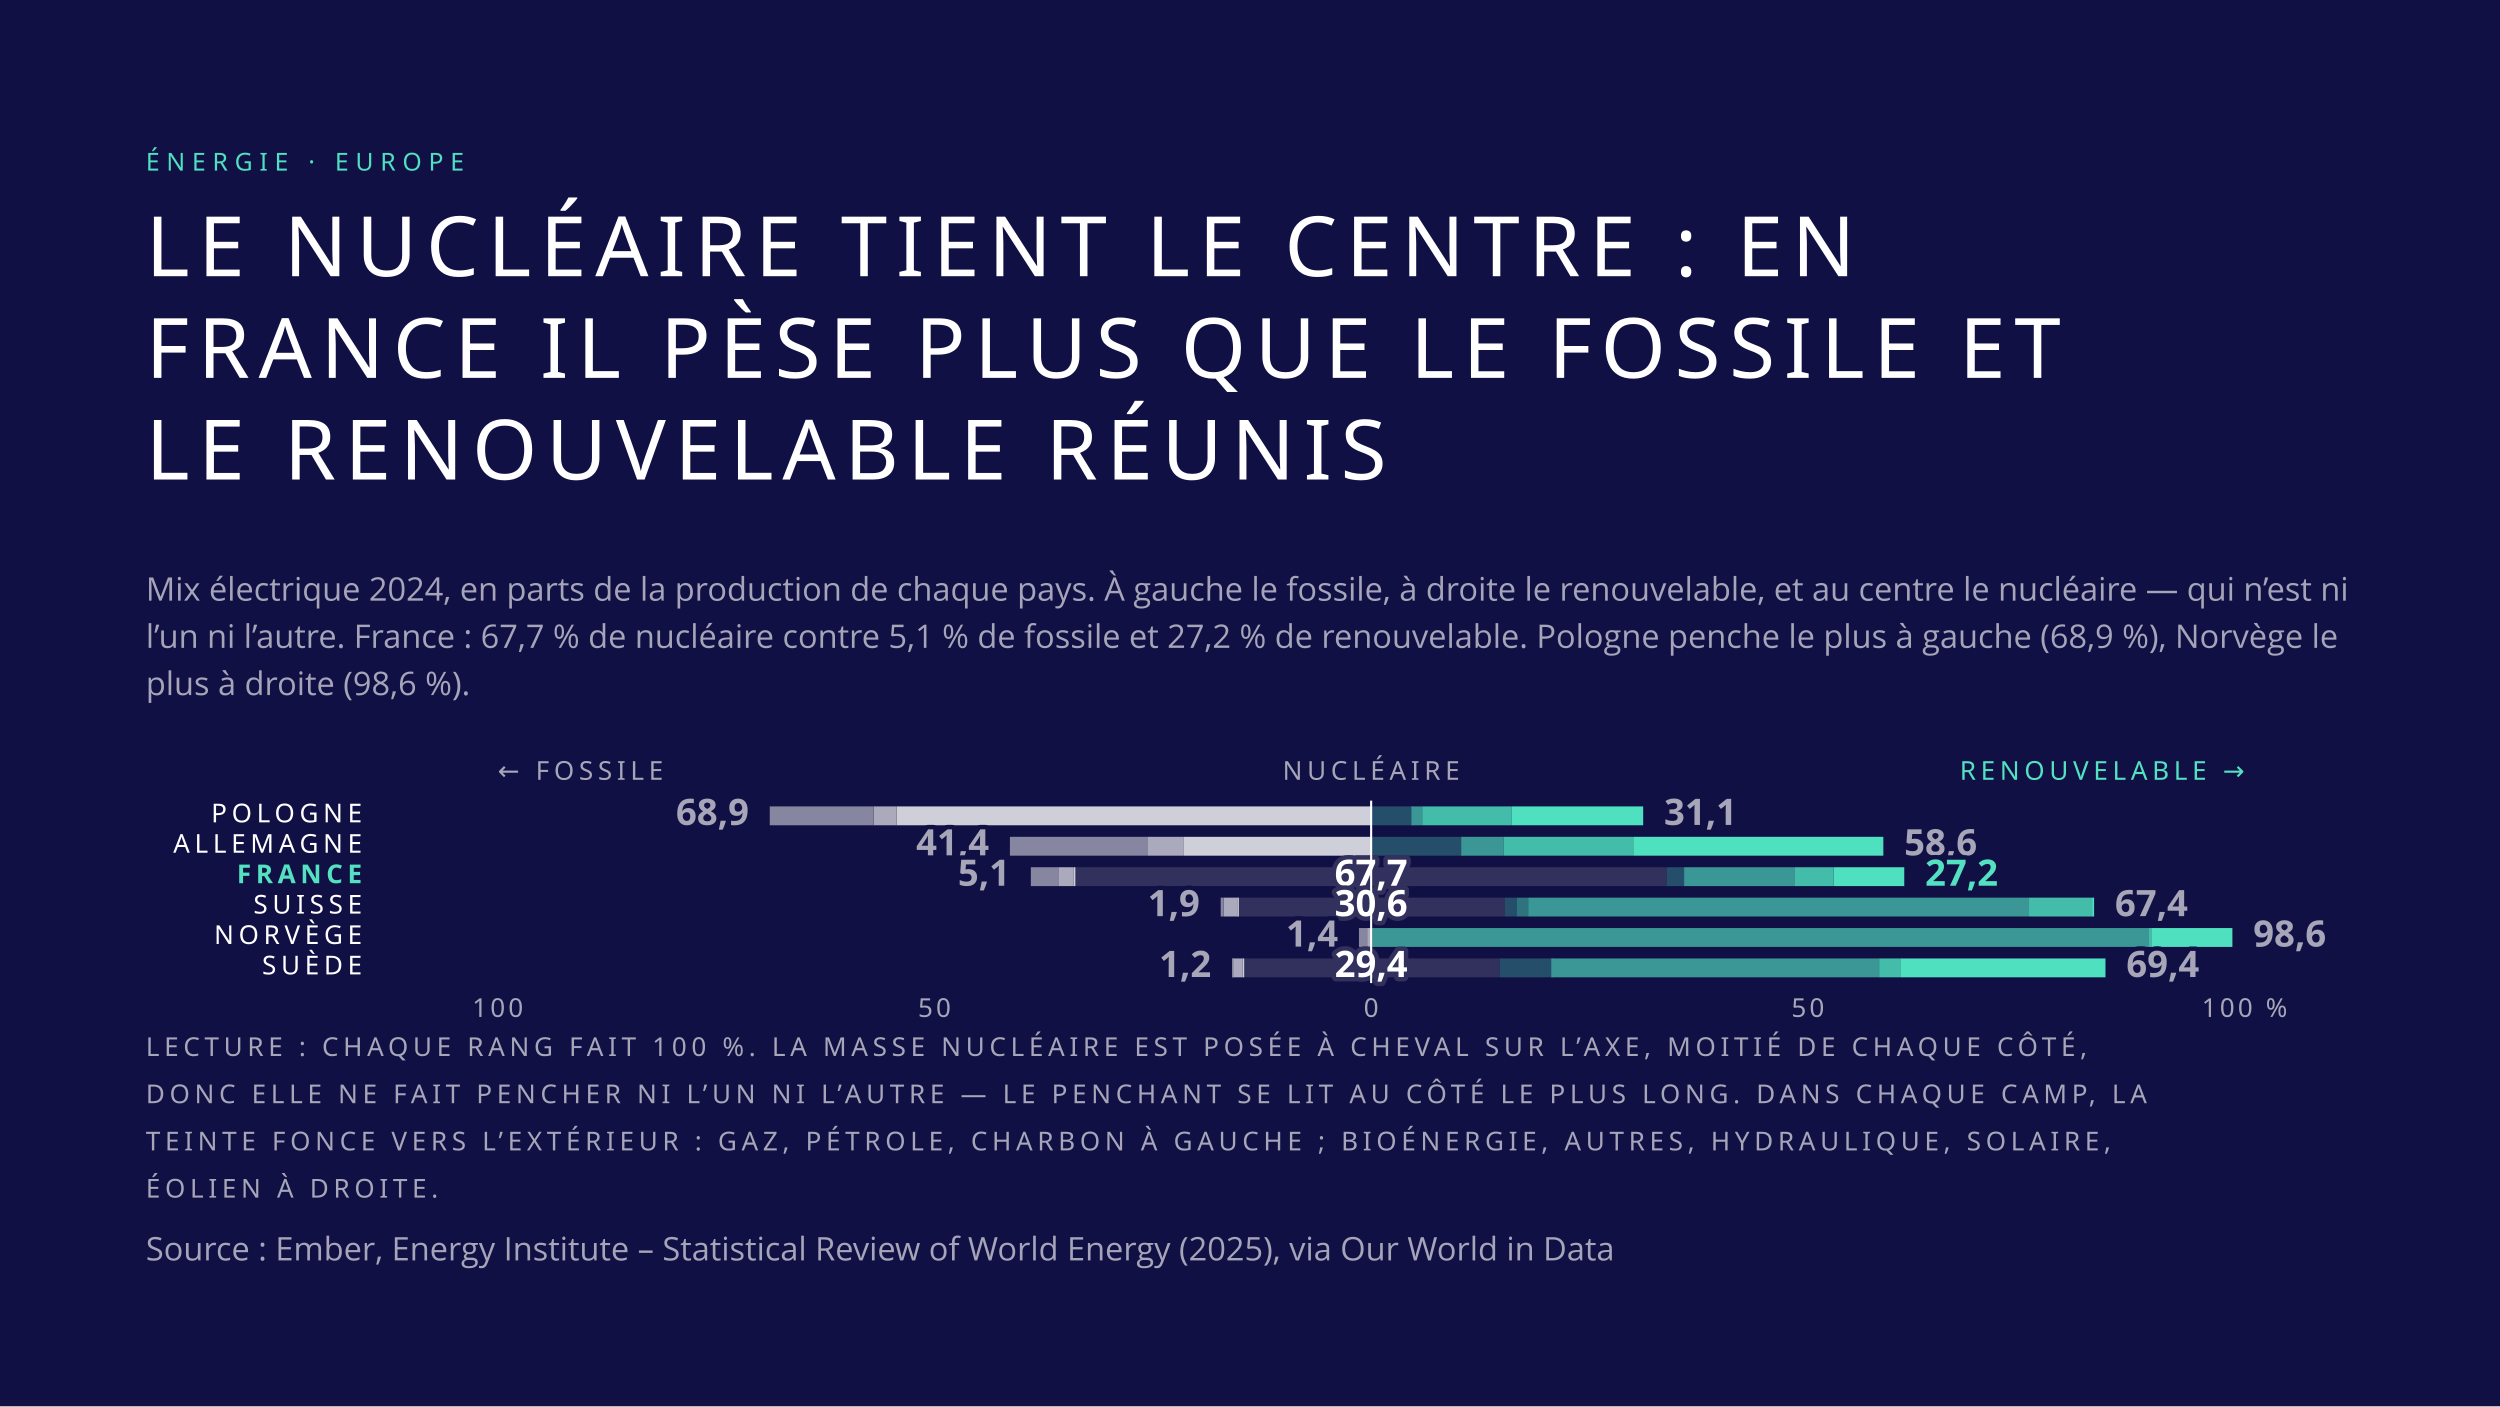
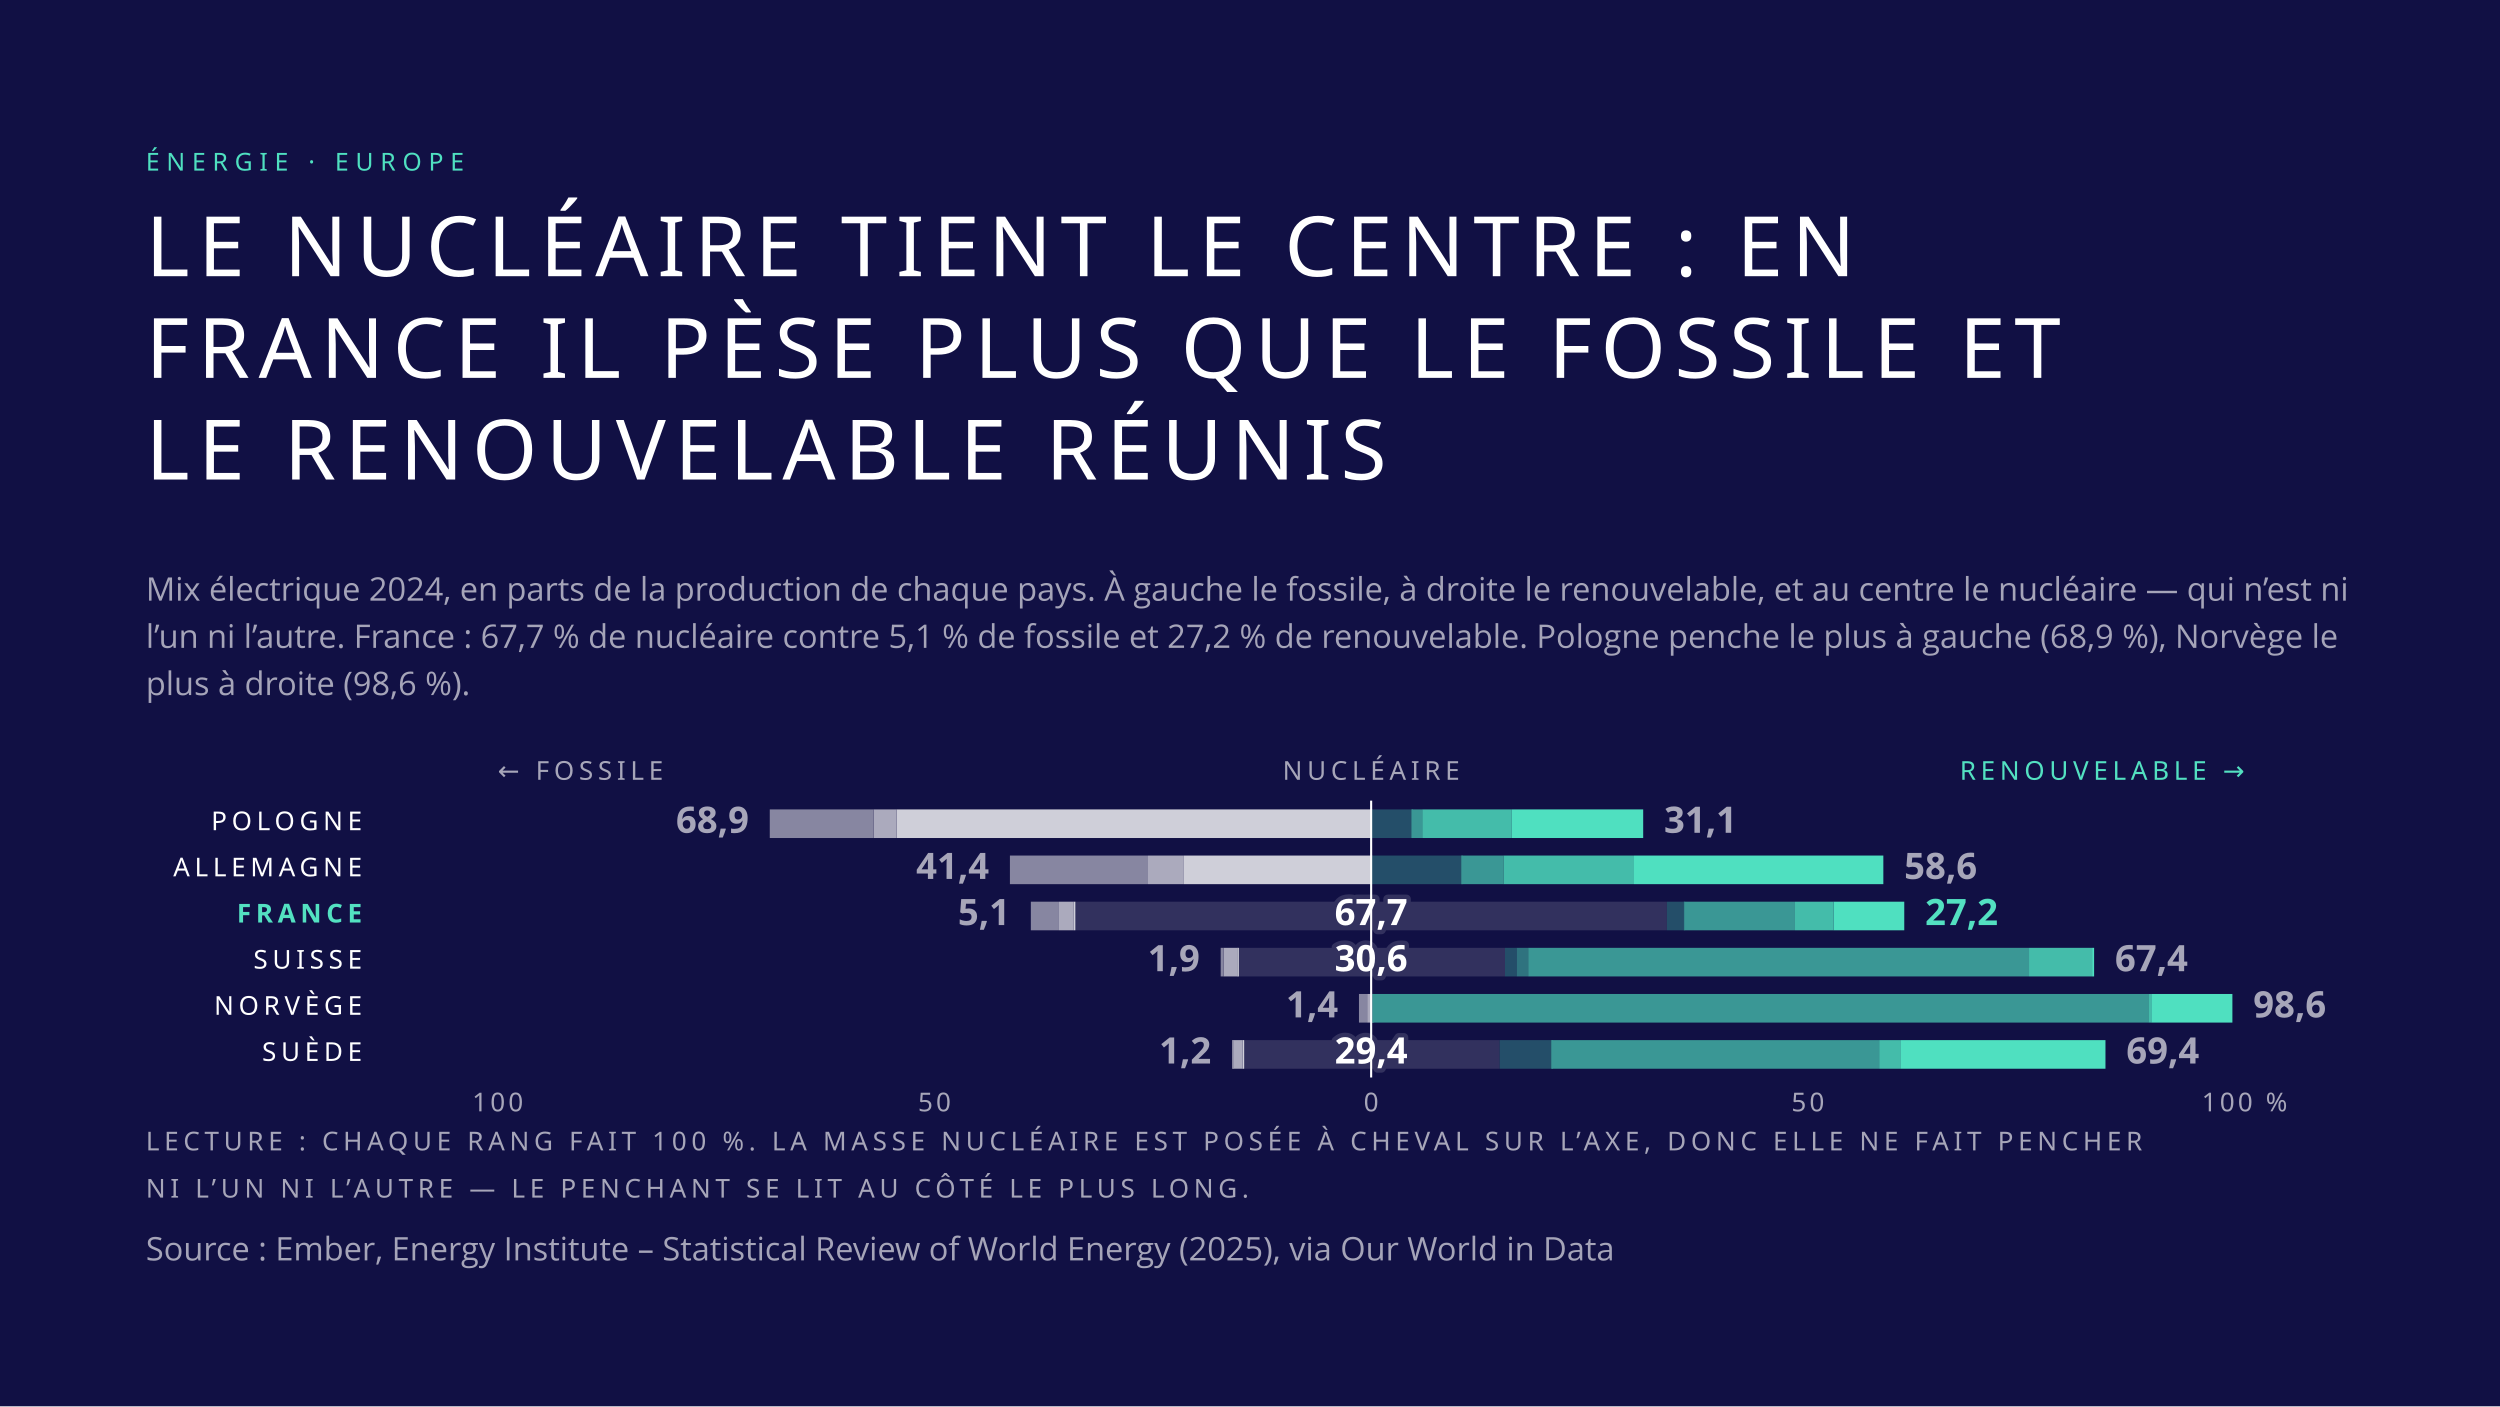
<svg xmlns="http://www.w3.org/2000/svg" width="960" height="540" viewBox="0 0 960 540" role="img" aria-label="Barres empilées divergentes : le mix électrique de six pays européens en 2024, fossile à gauche, renouvelable à droite, nucléaire à cheval sur l’axe. France porte 67,7 % de nucléaire, plus que ses 5,1 % de fossile et ses 27,2 % de renouvelable réunis ; Pologne penche à gauche avec 68,9 % de fossile et Norvège à droite avec 98,6 %.">
  <rect x="0" y="0" width="960" height="540" fill="#111044" />
  <text x="56" y="65.5" font-family="Montserrat" font-size="9.5" font-weight="500" font-style="normal" letter-spacing="2.6" fill="#4FE0C0">ÉNERGIE · EUROPE</text>
  <text x="56" y="106.05" font-family="Montserrat" font-size="32" font-weight="400" font-style="normal" letter-spacing="3.4" fill="#FFFFFF">LE NUCLÉAIRE TIENT LE CENTRE : EN</text>
  <text x="56" y="145.089" font-family="Montserrat" font-size="32" font-weight="400" font-style="normal" letter-spacing="3.4" fill="#FFFFFF">FRANCE IL PÈSE PLUS QUE LE FOSSILE ET</text>
  <text x="56" y="184.128" font-family="Montserrat" font-size="32" font-weight="400" font-style="normal" letter-spacing="3.4" fill="#FFFFFF">LE RENOUVELABLE RÉUNIS</text>
  <text x="56" y="230.668" font-family="Open Sans" font-size="12.5" font-weight="400" font-style="normal" letter-spacing="0" fill="#a5a4b8">Mix électrique 2024, en parts de la production de chaque pays. À gauche le fossile, à droite le renouvelable, et au centre le nucléaire — qui n’est ni</text>
  <text x="56" y="248.794" font-family="Open Sans" font-size="12.5" font-weight="400" font-style="normal" letter-spacing="0" fill="#a5a4b8">l’un ni l’autre. France : 67,7 % de nucléaire contre 5,1 % de fossile et 27,2 % de renouvelable. Pologne penche le plus à gauche (68,9 %), Norvège le</text>
  <text x="56" y="266.92" font-family="Open Sans" font-size="12.5" font-weight="400" font-style="normal" letter-spacing="0" fill="#a5a4b8">plus à droite (98,6 %).</text>
-   <text x="56" y="405.496" font-family="Montserrat" font-size="10" font-weight="500" font-style="normal" letter-spacing="1.8" fill="#a7a6b9">LECTURE : CHAQUE RANG FAIT 100 %. LA MASSE NUCLÉAIRE EST POSÉE À CHEVAL SUR L’AXE, MOITIÉ DE CHAQUE CÔTÉ,</text>
-   <text x="56" y="423.622" font-family="Montserrat" font-size="10" font-weight="500" font-style="normal" letter-spacing="1.8" fill="#a7a6b9">DONC ELLE NE FAIT PENCHER NI L’UN NI L’AUTRE — LE PENCHANT SE LIT AU CÔTÉ LE PLUS LONG. DANS CHAQUE CAMP, LA</text>
-   <text x="56" y="441.748" font-family="Montserrat" font-size="10" font-weight="500" font-style="normal" letter-spacing="1.8" fill="#a7a6b9">TEINTE FONCE VERS L’EXTÉRIEUR : GAZ, PÉTROLE, CHARBON À GAUCHE ; BIOÉNERGIE, AUTRES, HYDRAULIQUE, SOLAIRE,</text>
-   <text x="56" y="459.874" font-family="Montserrat" font-size="10" font-weight="500" font-style="normal" letter-spacing="1.8" fill="#a7a6b9">ÉOLIEN À DROITE.</text>
+   <text x="56" y="441.748" font-family="Montserrat" font-size="10" font-weight="500" font-style="normal" letter-spacing="1.8" fill="#a7a6b9">LECTURE : CHAQUE RANG FAIT 100 %. LA MASSE NUCLÉAIRE EST POSÉE À CHEVAL SUR L’AXE, DONC ELLE NE FAIT PENCHER</text>
+   <text x="56" y="459.874" font-family="Montserrat" font-size="10" font-weight="500" font-style="normal" letter-spacing="1.8" fill="#a7a6b9">NI L’UN NI L’AUTRE — LE PENCHANT SE LIT AU CÔTÉ LE PLUS LONG.</text>
  <text x="56" y="484" font-family="Open Sans" font-size="12.5" font-weight="400" font-style="normal" letter-spacing="0" fill="#a5a4b8">Source : Ember, Energy Institute – Statistical Review of World Energy (2025), via Our World in Data</text>
  <text x="191.126" y="299.445" font-family="Montserrat" font-size="10" font-weight="500" font-style="normal" letter-spacing="1.8" fill="#a7a6b9">← FOSSILE</text>
  <text x="861.914" y="299.445" text-anchor="end" font-family="Montserrat" font-size="10" font-weight="500" font-style="normal" letter-spacing="1.8" fill="#53e1c1">RENOUVELABLE →</text>
  <text x="526.52" y="299.445" text-anchor="middle" font-family="Montserrat" font-size="10" font-weight="500" font-style="normal" letter-spacing="1.8" fill="#a7a6b9">NUCLÉAIRE</text>
  <g>
-     <rect x="526.52" y="309.664" width="0.6" height="7.24" fill="#32315e" />
-     <rect x="344.325" y="309.664" width="182.195" height="7.24" fill="#cfcfd9" />
-     <rect x="335.459" y="309.664" width="8.866" height="7.24" fill="#abaabd" />
-     <rect x="295.591" y="309.664" width="39.868" height="7.24" fill="#8786a1" />
-     <rect x="526.52" y="309.664" width="15.491" height="7.24" fill="#244e69" />
-     <rect x="542.011" y="309.664" width="0.6" height="7.24" fill="#2f737f" />
-     <rect x="542.011" y="309.664" width="4.112" height="7.24" fill="#3a9795" />
-     <rect x="546.123" y="309.664" width="34.412" height="7.24" fill="#44bcaa" />
-     <rect x="580.535" y="309.664" width="50.449" height="7.24" fill="#4fe0c0" />
-     <text x="139.04" y="315.784" text-anchor="end" font-family="Montserrat" font-size="10" font-weight="500" font-style="normal" letter-spacing="1.8" fill="#FFFFFF">POLOGNE</text>
+     <rect x="526.52" y="310.812" width="0.6" height="10.986" fill="#32315e" />
+     <rect x="344.325" y="310.812" width="182.195" height="10.986" fill="#cfcfd9" />
+     <rect x="335.459" y="310.812" width="8.866" height="10.986" fill="#abaabd" />
+     <rect x="295.591" y="310.812" width="39.868" height="10.986" fill="#8786a1" />
+     <rect x="526.52" y="310.812" width="15.491" height="10.986" fill="#244e69" />
+     <rect x="542.011" y="310.812" width="0.6" height="10.986" fill="#2f737f" />
+     <rect x="542.011" y="310.812" width="4.112" height="10.986" fill="#3a9795" />
+     <rect x="546.123" y="310.812" width="34.412" height="10.986" fill="#44bcaa" />
+     <rect x="580.535" y="310.812" width="50.449" height="10.986" fill="#4fe0c0" />
+     <text x="139.04" y="318.805" text-anchor="end" font-family="Montserrat" font-size="10" font-weight="500" font-style="normal" letter-spacing="1.8" fill="#FFFFFF">POLOGNE</text>
    <g>
-       <text x="287.591" y="316.777" text-anchor="end" font-family="Montserrat" font-size="14" font-weight="600" font-style="normal" letter-spacing="0" fill="none" stroke="#111044" stroke-width="3.4" stroke-linejoin="round">68,9</text>
-       <text x="287.591" y="316.777" text-anchor="end" font-family="Montserrat" font-size="14" font-weight="600" font-style="normal" letter-spacing="0" fill="#a7a6b9">68,9</text>
+       <text x="287.591" y="319.798" text-anchor="end" font-family="Montserrat" font-size="14" font-weight="600" font-style="normal" letter-spacing="0" fill="none" stroke="#111044" stroke-width="3.4" stroke-linejoin="round">68,9</text>
+       <text x="287.591" y="319.798" text-anchor="end" font-family="Montserrat" font-size="14" font-weight="600" font-style="normal" letter-spacing="0" fill="#a7a6b9">68,9</text>
    </g>
    <g>
-       <text x="638.985" y="316.777" text-anchor="start" font-family="Montserrat" font-size="14" font-weight="600" font-style="normal" letter-spacing="0" fill="none" stroke="#111044" stroke-width="3.4" stroke-linejoin="round">31,1</text>
-       <text x="638.985" y="316.777" text-anchor="start" font-family="Montserrat" font-size="14" font-weight="600" font-style="normal" letter-spacing="0" fill="#a7a6b9">31,1</text>
+       <text x="638.985" y="319.798" text-anchor="start" font-family="Montserrat" font-size="14" font-weight="600" font-style="normal" letter-spacing="0" fill="none" stroke="#111044" stroke-width="3.4" stroke-linejoin="round">31,1</text>
+       <text x="638.985" y="319.798" text-anchor="start" font-family="Montserrat" font-size="14" font-weight="600" font-style="normal" letter-spacing="0" fill="#a7a6b9">31,1</text>
    </g>
  </g>
  <g>
-     <rect x="526.52" y="321.341" width="0.6" height="7.24" fill="#32315e" />
-     <rect x="454.618" y="321.341" width="71.902" height="7.24" fill="#cfcfd9" />
-     <rect x="440.831" y="321.341" width="13.788" height="7.24" fill="#abaabd" />
-     <rect x="387.809" y="321.341" width="53.022" height="7.24" fill="#8786a1" />
-     <rect x="526.52" y="321.341" width="34.541" height="7.24" fill="#244e69" />
-     <rect x="561.061" y="321.341" width="0.6" height="7.24" fill="#2f737f" />
-     <rect x="561.21" y="321.341" width="16.114" height="7.24" fill="#3a9795" />
-     <rect x="577.324" y="321.341" width="50.128" height="7.24" fill="#44bcaa" />
-     <rect x="627.451" y="321.341" width="95.752" height="7.24" fill="#4fe0c0" />
-     <text x="139.04" y="327.461" text-anchor="end" font-family="Montserrat" font-size="10" font-weight="500" font-style="normal" letter-spacing="1.8" fill="#FFFFFF">ALLEMAGNE</text>
+     <rect x="526.52" y="328.531" width="0.6" height="10.986" fill="#32315e" />
+     <rect x="454.618" y="328.531" width="71.902" height="10.986" fill="#cfcfd9" />
+     <rect x="440.831" y="328.531" width="13.788" height="10.986" fill="#abaabd" />
+     <rect x="387.809" y="328.531" width="53.022" height="10.986" fill="#8786a1" />
+     <rect x="526.52" y="328.531" width="34.541" height="10.986" fill="#244e69" />
+     <rect x="561.061" y="328.531" width="0.6" height="10.986" fill="#2f737f" />
+     <rect x="561.21" y="328.531" width="16.114" height="10.986" fill="#3a9795" />
+     <rect x="577.324" y="328.531" width="50.128" height="10.986" fill="#44bcaa" />
+     <rect x="627.451" y="328.531" width="95.752" height="10.986" fill="#4fe0c0" />
+     <text x="139.04" y="336.523" text-anchor="end" font-family="Montserrat" font-size="10" font-weight="500" font-style="normal" letter-spacing="1.8" fill="#FFFFFF">ALLEMAGNE</text>
    <g>
-       <text x="379.809" y="328.454" text-anchor="end" font-family="Montserrat" font-size="14" font-weight="600" font-style="normal" letter-spacing="0" fill="none" stroke="#111044" stroke-width="3.4" stroke-linejoin="round">41,4</text>
-       <text x="379.809" y="328.454" text-anchor="end" font-family="Montserrat" font-size="14" font-weight="600" font-style="normal" letter-spacing="0" fill="#a7a6b9">41,4</text>
+       <text x="379.809" y="337.516" text-anchor="end" font-family="Montserrat" font-size="14" font-weight="600" font-style="normal" letter-spacing="0" fill="none" stroke="#111044" stroke-width="3.4" stroke-linejoin="round">41,4</text>
+       <text x="379.809" y="337.516" text-anchor="end" font-family="Montserrat" font-size="14" font-weight="600" font-style="normal" letter-spacing="0" fill="#a7a6b9">41,4</text>
    </g>
    <g>
-       <text x="731.203" y="328.454" text-anchor="start" font-family="Montserrat" font-size="14" font-weight="600" font-style="normal" letter-spacing="0" fill="none" stroke="#111044" stroke-width="3.4" stroke-linejoin="round">58,6</text>
-       <text x="731.203" y="328.454" text-anchor="start" font-family="Montserrat" font-size="14" font-weight="600" font-style="normal" letter-spacing="0" fill="#a7a6b9">58,6</text>
+       <text x="731.203" y="337.516" text-anchor="start" font-family="Montserrat" font-size="14" font-weight="600" font-style="normal" letter-spacing="0" fill="none" stroke="#111044" stroke-width="3.4" stroke-linejoin="round">58,6</text>
+       <text x="731.203" y="337.516" text-anchor="start" font-family="Montserrat" font-size="14" font-weight="600" font-style="normal" letter-spacing="0" fill="#a7a6b9">58,6</text>
    </g>
  </g>
  <g>
-     <rect x="412.952" y="333.018" width="227.136" height="7.24" fill="#32315e" />
-     <rect x="412.343" y="333.018" width="0.609" height="7.24" fill="#cfcfd9" />
-     <rect x="406.647" y="333.018" width="5.696" height="7.24" fill="#abaabd" />
-     <rect x="395.841" y="333.018" width="10.806" height="7.24" fill="#8786a1" />
-     <rect x="640.088" y="333.018" width="6.376" height="7.24" fill="#244e69" />
-     <rect x="646.464" y="333.018" width="0.6" height="7.24" fill="#2f737f" />
-     <rect x="646.805" y="333.018" width="42.46" height="7.24" fill="#3a9795" />
-     <rect x="689.265" y="333.018" width="14.848" height="7.24" fill="#44bcaa" />
-     <rect x="704.113" y="333.018" width="27.123" height="7.24" fill="#4fe0c0" />
-     <text x="139.04" y="339.137" text-anchor="end" font-family="Montserrat" font-size="10" font-weight="700" font-style="normal" letter-spacing="1.8" fill="#53e1c1">FRANCE</text>
+     <rect x="412.952" y="346.249" width="227.136" height="10.986" fill="#32315e" />
+     <rect x="412.343" y="346.249" width="0.609" height="10.986" fill="#cfcfd9" />
+     <rect x="406.647" y="346.249" width="5.696" height="10.986" fill="#abaabd" />
+     <rect x="395.841" y="346.249" width="10.806" height="10.986" fill="#8786a1" />
+     <rect x="640.088" y="346.249" width="6.376" height="10.986" fill="#244e69" />
+     <rect x="646.464" y="346.249" width="0.6" height="10.986" fill="#2f737f" />
+     <rect x="646.805" y="346.249" width="42.46" height="10.986" fill="#3a9795" />
+     <rect x="689.265" y="346.249" width="14.848" height="10.986" fill="#44bcaa" />
+     <rect x="704.113" y="346.249" width="27.123" height="10.986" fill="#4fe0c0" />
+     <text x="139.04" y="354.242" text-anchor="end" font-family="Montserrat" font-size="10" font-weight="700" font-style="normal" letter-spacing="1.8" fill="#53e1c1">FRANCE</text>
    <g>
-       <text x="387.841" y="340.13" text-anchor="end" font-family="Montserrat" font-size="14" font-weight="600" font-style="normal" letter-spacing="0" fill="none" stroke="#111044" stroke-width="3.4" stroke-linejoin="round">5,1</text>
-       <text x="387.841" y="340.13" text-anchor="end" font-family="Montserrat" font-size="14" font-weight="600" font-style="normal" letter-spacing="0" fill="#a7a6b9">5,1</text>
+       <text x="387.841" y="355.235" text-anchor="end" font-family="Montserrat" font-size="14" font-weight="600" font-style="normal" letter-spacing="0" fill="none" stroke="#111044" stroke-width="3.4" stroke-linejoin="round">5,1</text>
+       <text x="387.841" y="355.235" text-anchor="end" font-family="Montserrat" font-size="14" font-weight="600" font-style="normal" letter-spacing="0" fill="#a7a6b9">5,1</text>
    </g>
    <g>
-       <text x="739.235" y="340.13" text-anchor="start" font-family="Montserrat" font-size="14" font-weight="700" font-style="normal" letter-spacing="0" fill="none" stroke="#111044" stroke-width="3.4" stroke-linejoin="round">27,2</text>
-       <text x="739.235" y="340.13" text-anchor="start" font-family="Montserrat" font-size="14" font-weight="700" font-style="normal" letter-spacing="0" fill="#53e1c1">27,2</text>
+       <text x="739.235" y="355.235" text-anchor="start" font-family="Montserrat" font-size="14" font-weight="700" font-style="normal" letter-spacing="0" fill="none" stroke="#111044" stroke-width="3.4" stroke-linejoin="round">27,2</text>
+       <text x="739.235" y="355.235" text-anchor="start" font-family="Montserrat" font-size="14" font-weight="700" font-style="normal" letter-spacing="0" fill="#53e1c1">27,2</text>
    </g>
    <g>
-       <text x="526.52" y="340.13" text-anchor="middle" font-family="Montserrat" font-size="14" font-weight="700" font-style="normal" letter-spacing="0" fill="none" stroke="#32315e" stroke-width="3.4" stroke-linejoin="round">67,7</text>
-       <text x="526.52" y="340.13" text-anchor="middle" font-family="Montserrat" font-size="14" font-weight="700" font-style="normal" letter-spacing="0" fill="#FFFFFF">67,7</text>
+       <text x="526.52" y="355.235" text-anchor="middle" font-family="Montserrat" font-size="14" font-weight="700" font-style="normal" letter-spacing="0" fill="none" stroke="#32315e" stroke-width="3.4" stroke-linejoin="round">67,7</text>
+       <text x="526.52" y="355.235" text-anchor="middle" font-family="Montserrat" font-size="14" font-weight="700" font-style="normal" letter-spacing="0" fill="#FFFFFF">67,7</text>
    </g>
  </g>
  <g>
-     <rect x="475.122" y="344.694" width="102.797" height="7.24" fill="#32315e" />
-     <rect x="475.122" y="344.694" width="0.6" height="7.24" fill="#cfcfd9" />
-     <rect x="469.901" y="344.694" width="5.221" height="7.24" fill="#abaabd" />
-     <rect x="468.745" y="344.694" width="1.155" height="7.24" fill="#8786a1" />
-     <rect x="577.918" y="344.694" width="4.451" height="7.24" fill="#244e69" />
-     <rect x="582.369" y="344.694" width="4.451" height="7.24" fill="#2f737f" />
-     <rect x="586.82" y="344.694" width="192.326" height="7.24" fill="#3a9795" />
-     <rect x="779.146" y="344.694" width="24.223" height="7.24" fill="#44bcaa" />
-     <rect x="803.369" y="344.694" width="0.77" height="7.24" fill="#4fe0c0" />
-     <text x="139.04" y="350.814" text-anchor="end" font-family="Montserrat" font-size="10" font-weight="500" font-style="normal" letter-spacing="1.8" fill="#FFFFFF">SUISSE</text>
+     <rect x="475.122" y="363.968" width="102.797" height="10.986" fill="#32315e" />
+     <rect x="475.122" y="363.968" width="0.6" height="10.986" fill="#cfcfd9" />
+     <rect x="469.901" y="363.968" width="5.221" height="10.986" fill="#abaabd" />
+     <rect x="468.745" y="363.968" width="1.155" height="10.986" fill="#8786a1" />
+     <rect x="577.918" y="363.968" width="4.451" height="10.986" fill="#244e69" />
+     <rect x="582.369" y="363.968" width="4.451" height="10.986" fill="#2f737f" />
+     <rect x="586.82" y="363.968" width="192.326" height="10.986" fill="#3a9795" />
+     <rect x="779.146" y="363.968" width="24.223" height="10.986" fill="#44bcaa" />
+     <rect x="803.369" y="363.968" width="0.77" height="10.986" fill="#4fe0c0" />
+     <text x="139.04" y="371.961" text-anchor="end" font-family="Montserrat" font-size="10" font-weight="500" font-style="normal" letter-spacing="1.8" fill="#FFFFFF">SUISSE</text>
    <g>
-       <text x="460.745" y="351.807" text-anchor="end" font-family="Montserrat" font-size="14" font-weight="600" font-style="normal" letter-spacing="0" fill="none" stroke="#111044" stroke-width="3.4" stroke-linejoin="round">1,9</text>
-       <text x="460.745" y="351.807" text-anchor="end" font-family="Montserrat" font-size="14" font-weight="600" font-style="normal" letter-spacing="0" fill="#a7a6b9">1,9</text>
+       <text x="460.745" y="372.954" text-anchor="end" font-family="Montserrat" font-size="14" font-weight="600" font-style="normal" letter-spacing="0" fill="none" stroke="#111044" stroke-width="3.4" stroke-linejoin="round">1,9</text>
+       <text x="460.745" y="372.954" text-anchor="end" font-family="Montserrat" font-size="14" font-weight="600" font-style="normal" letter-spacing="0" fill="#a7a6b9">1,9</text>
    </g>
    <g>
-       <text x="812.139" y="351.807" text-anchor="start" font-family="Montserrat" font-size="14" font-weight="600" font-style="normal" letter-spacing="0" fill="none" stroke="#111044" stroke-width="3.4" stroke-linejoin="round">67,4</text>
-       <text x="812.139" y="351.807" text-anchor="start" font-family="Montserrat" font-size="14" font-weight="600" font-style="normal" letter-spacing="0" fill="#a7a6b9">67,4</text>
+       <text x="812.139" y="372.954" text-anchor="start" font-family="Montserrat" font-size="14" font-weight="600" font-style="normal" letter-spacing="0" fill="none" stroke="#111044" stroke-width="3.4" stroke-linejoin="round">67,4</text>
+       <text x="812.139" y="372.954" text-anchor="start" font-family="Montserrat" font-size="14" font-weight="600" font-style="normal" letter-spacing="0" fill="#a7a6b9">67,4</text>
    </g>
    <g>
-       <text x="526.52" y="351.807" text-anchor="middle" font-family="Montserrat" font-size="14" font-weight="600" font-style="normal" letter-spacing="0" fill="none" stroke="#32315e" stroke-width="3.4" stroke-linejoin="round">30,6</text>
-       <text x="526.52" y="351.807" text-anchor="middle" font-family="Montserrat" font-size="14" font-weight="600" font-style="normal" letter-spacing="0" fill="#FFFFFF">30,6</text>
+       <text x="526.52" y="372.954" text-anchor="middle" font-family="Montserrat" font-size="14" font-weight="600" font-style="normal" letter-spacing="0" fill="none" stroke="#32315e" stroke-width="3.4" stroke-linejoin="round">30,6</text>
+       <text x="526.52" y="372.954" text-anchor="middle" font-family="Montserrat" font-size="14" font-weight="600" font-style="normal" letter-spacing="0" fill="#FFFFFF">30,6</text>
    </g>
  </g>
  <g>
-     <rect x="526.52" y="356.371" width="0.6" height="7.24" fill="#32315e" />
-     <rect x="526.52" y="356.371" width="0.6" height="7.24" fill="#cfcfd9" />
-     <rect x="524.983" y="356.371" width="1.537" height="7.24" fill="#abaabd" />
-     <rect x="521.845" y="356.371" width="3.138" height="7.24" fill="#8786a1" />
-     <rect x="526.52" y="356.371" width="0.6" height="7.24" fill="#244e69" />
-     <rect x="527.032" y="356.371" width="0.6" height="7.24" fill="#2f737f" />
-     <rect x="527.032" y="356.371" width="297.907" height="7.24" fill="#3a9795" />
-     <rect x="824.94" y="356.371" width="1.131" height="7.24" fill="#44bcaa" />
-     <rect x="826.071" y="356.371" width="31.168" height="7.24" fill="#4fe0c0" />
-     <text x="139.04" y="362.491" text-anchor="end" font-family="Montserrat" font-size="10" font-weight="500" font-style="normal" letter-spacing="1.8" fill="#FFFFFF">NORVÈGE</text>
+     <rect x="526.52" y="381.687" width="0.6" height="10.986" fill="#32315e" />
+     <rect x="526.52" y="381.687" width="0.6" height="10.986" fill="#cfcfd9" />
+     <rect x="524.983" y="381.687" width="1.537" height="10.986" fill="#abaabd" />
+     <rect x="521.845" y="381.687" width="3.138" height="10.986" fill="#8786a1" />
+     <rect x="526.52" y="381.687" width="0.6" height="10.986" fill="#244e69" />
+     <rect x="527.032" y="381.687" width="0.6" height="10.986" fill="#2f737f" />
+     <rect x="527.032" y="381.687" width="297.907" height="10.986" fill="#3a9795" />
+     <rect x="824.94" y="381.687" width="1.131" height="10.986" fill="#44bcaa" />
+     <rect x="826.071" y="381.687" width="31.168" height="10.986" fill="#4fe0c0" />
+     <text x="139.04" y="389.68" text-anchor="end" font-family="Montserrat" font-size="10" font-weight="500" font-style="normal" letter-spacing="1.8" fill="#FFFFFF">NORVÈGE</text>
    <g>
-       <text x="513.845" y="363.484" text-anchor="end" font-family="Montserrat" font-size="14" font-weight="600" font-style="normal" letter-spacing="0" fill="none" stroke="#111044" stroke-width="3.4" stroke-linejoin="round">1,4</text>
-       <text x="513.845" y="363.484" text-anchor="end" font-family="Montserrat" font-size="14" font-weight="600" font-style="normal" letter-spacing="0" fill="#a7a6b9">1,4</text>
+       <text x="513.845" y="390.673" text-anchor="end" font-family="Montserrat" font-size="14" font-weight="600" font-style="normal" letter-spacing="0" fill="none" stroke="#111044" stroke-width="3.4" stroke-linejoin="round">1,4</text>
+       <text x="513.845" y="390.673" text-anchor="end" font-family="Montserrat" font-size="14" font-weight="600" font-style="normal" letter-spacing="0" fill="#a7a6b9">1,4</text>
    </g>
    <g>
-       <text x="865.239" y="363.484" text-anchor="start" font-family="Montserrat" font-size="14" font-weight="600" font-style="normal" letter-spacing="0" fill="none" stroke="#111044" stroke-width="3.4" stroke-linejoin="round">98,6</text>
-       <text x="865.239" y="363.484" text-anchor="start" font-family="Montserrat" font-size="14" font-weight="600" font-style="normal" letter-spacing="0" fill="#a7a6b9">98,6</text>
+       <text x="865.239" y="390.673" text-anchor="start" font-family="Montserrat" font-size="14" font-weight="600" font-style="normal" letter-spacing="0" fill="none" stroke="#111044" stroke-width="3.4" stroke-linejoin="round">98,6</text>
+       <text x="865.239" y="390.673" text-anchor="start" font-family="Montserrat" font-size="14" font-weight="600" font-style="normal" letter-spacing="0" fill="#a7a6b9">98,6</text>
    </g>
  </g>
  <g>
-     <rect x="477.161" y="368.048" width="98.719" height="7.24" fill="#32315e" />
-     <rect x="477.161" y="368.048" width="0.6" height="7.24" fill="#cfcfd9" />
-     <rect x="473.323" y="368.048" width="3.838" height="7.24" fill="#abaabd" />
-     <rect x="473.108" y="368.048" width="0.6" height="7.24" fill="#8786a1" />
-     <rect x="575.879" y="368.048" width="19.833" height="7.24" fill="#244e69" />
-     <rect x="595.713" y="368.048" width="0.6" height="7.24" fill="#2f737f" />
-     <rect x="595.713" y="368.048" width="125.877" height="7.24" fill="#3a9795" />
-     <rect x="721.59" y="368.048" width="8.105" height="7.24" fill="#44bcaa" />
-     <rect x="729.695" y="368.048" width="78.807" height="7.24" fill="#4fe0c0" />
-     <text x="139.04" y="374.168" text-anchor="end" font-family="Montserrat" font-size="10" font-weight="500" font-style="normal" letter-spacing="1.8" fill="#FFFFFF">SUÈDE</text>
+     <rect x="477.161" y="399.406" width="98.719" height="10.986" fill="#32315e" />
+     <rect x="477.161" y="399.406" width="0.6" height="10.986" fill="#cfcfd9" />
+     <rect x="473.323" y="399.406" width="3.838" height="10.986" fill="#abaabd" />
+     <rect x="473.108" y="399.406" width="0.6" height="10.986" fill="#8786a1" />
+     <rect x="575.879" y="399.406" width="19.833" height="10.986" fill="#244e69" />
+     <rect x="595.713" y="399.406" width="0.6" height="10.986" fill="#2f737f" />
+     <rect x="595.713" y="399.406" width="125.877" height="10.986" fill="#3a9795" />
+     <rect x="721.59" y="399.406" width="8.105" height="10.986" fill="#44bcaa" />
+     <rect x="729.695" y="399.406" width="78.807" height="10.986" fill="#4fe0c0" />
+     <text x="139.04" y="407.399" text-anchor="end" font-family="Montserrat" font-size="10" font-weight="500" font-style="normal" letter-spacing="1.8" fill="#FFFFFF">SUÈDE</text>
    <g>
-       <text x="465.108" y="375.161" text-anchor="end" font-family="Montserrat" font-size="14" font-weight="600" font-style="normal" letter-spacing="0" fill="none" stroke="#111044" stroke-width="3.4" stroke-linejoin="round">1,2</text>
-       <text x="465.108" y="375.161" text-anchor="end" font-family="Montserrat" font-size="14" font-weight="600" font-style="normal" letter-spacing="0" fill="#a7a6b9">1,2</text>
+       <text x="465.108" y="408.392" text-anchor="end" font-family="Montserrat" font-size="14" font-weight="600" font-style="normal" letter-spacing="0" fill="none" stroke="#111044" stroke-width="3.4" stroke-linejoin="round">1,2</text>
+       <text x="465.108" y="408.392" text-anchor="end" font-family="Montserrat" font-size="14" font-weight="600" font-style="normal" letter-spacing="0" fill="#a7a6b9">1,2</text>
    </g>
    <g>
-       <text x="816.502" y="375.161" text-anchor="start" font-family="Montserrat" font-size="14" font-weight="600" font-style="normal" letter-spacing="0" fill="none" stroke="#111044" stroke-width="3.4" stroke-linejoin="round">69,4</text>
-       <text x="816.502" y="375.161" text-anchor="start" font-family="Montserrat" font-size="14" font-weight="600" font-style="normal" letter-spacing="0" fill="#a7a6b9">69,4</text>
+       <text x="816.502" y="408.392" text-anchor="start" font-family="Montserrat" font-size="14" font-weight="600" font-style="normal" letter-spacing="0" fill="none" stroke="#111044" stroke-width="3.4" stroke-linejoin="round">69,4</text>
+       <text x="816.502" y="408.392" text-anchor="start" font-family="Montserrat" font-size="14" font-weight="600" font-style="normal" letter-spacing="0" fill="#a7a6b9">69,4</text>
    </g>
    <g>
-       <text x="526.52" y="375.161" text-anchor="middle" font-family="Montserrat" font-size="14" font-weight="600" font-style="normal" letter-spacing="0" fill="none" stroke="#32315e" stroke-width="3.4" stroke-linejoin="round">29,4</text>
-       <text x="526.52" y="375.161" text-anchor="middle" font-family="Montserrat" font-size="14" font-weight="600" font-style="normal" letter-spacing="0" fill="#FFFFFF">29,4</text>
+       <text x="526.52" y="408.392" text-anchor="middle" font-family="Montserrat" font-size="14" font-weight="600" font-style="normal" letter-spacing="0" fill="none" stroke="#32315e" stroke-width="3.4" stroke-linejoin="round">29,4</text>
+       <text x="526.52" y="408.392" text-anchor="middle" font-family="Montserrat" font-size="14" font-weight="600" font-style="normal" letter-spacing="0" fill="#FFFFFF">29,4</text>
    </g>
  </g>
-   <line x1="526.52" x2="526.52" y1="307.445" y2="377.506" stroke="#FFFFFF" stroke-width="0.8" />
-   <text x="191.126" y="390.506" text-anchor="middle" font-family="Montserrat" font-size="10" font-weight="400" font-style="normal" letter-spacing="1.2" fill="#a7a6b9">100</text>
-   <text x="358.823" y="390.506" text-anchor="middle" font-family="Montserrat" font-size="10" font-weight="400" font-style="normal" letter-spacing="1.2" fill="#a7a6b9">50</text>
-   <text x="526.52" y="390.506" text-anchor="middle" font-family="Montserrat" font-size="10" font-weight="400" font-style="normal" letter-spacing="1.2" fill="#a7a6b9">0</text>
-   <text x="694.217" y="390.506" text-anchor="middle" font-family="Montserrat" font-size="10" font-weight="400" font-style="normal" letter-spacing="1.2" fill="#a7a6b9">50</text>
-   <text x="861.914" y="390.506" text-anchor="middle" font-family="Montserrat" font-size="10" font-weight="400" font-style="normal" letter-spacing="1.2" fill="#a7a6b9">100 %</text>
+   <line x1="526.52" x2="526.52" y1="307.445" y2="413.758" stroke="#FFFFFF" stroke-width="0.8" />
+   <text x="191.126" y="426.758" text-anchor="middle" font-family="Montserrat" font-size="10" font-weight="400" font-style="normal" letter-spacing="1.2" fill="#a7a6b9">100</text>
+   <text x="358.823" y="426.758" text-anchor="middle" font-family="Montserrat" font-size="10" font-weight="400" font-style="normal" letter-spacing="1.2" fill="#a7a6b9">50</text>
+   <text x="526.52" y="426.758" text-anchor="middle" font-family="Montserrat" font-size="10" font-weight="400" font-style="normal" letter-spacing="1.2" fill="#a7a6b9">0</text>
+   <text x="694.217" y="426.758" text-anchor="middle" font-family="Montserrat" font-size="10" font-weight="400" font-style="normal" letter-spacing="1.2" fill="#a7a6b9">50</text>
+   <text x="861.914" y="426.758" text-anchor="middle" font-family="Montserrat" font-size="10" font-weight="400" font-style="normal" letter-spacing="1.2" fill="#a7a6b9">100 %</text>
</svg>
